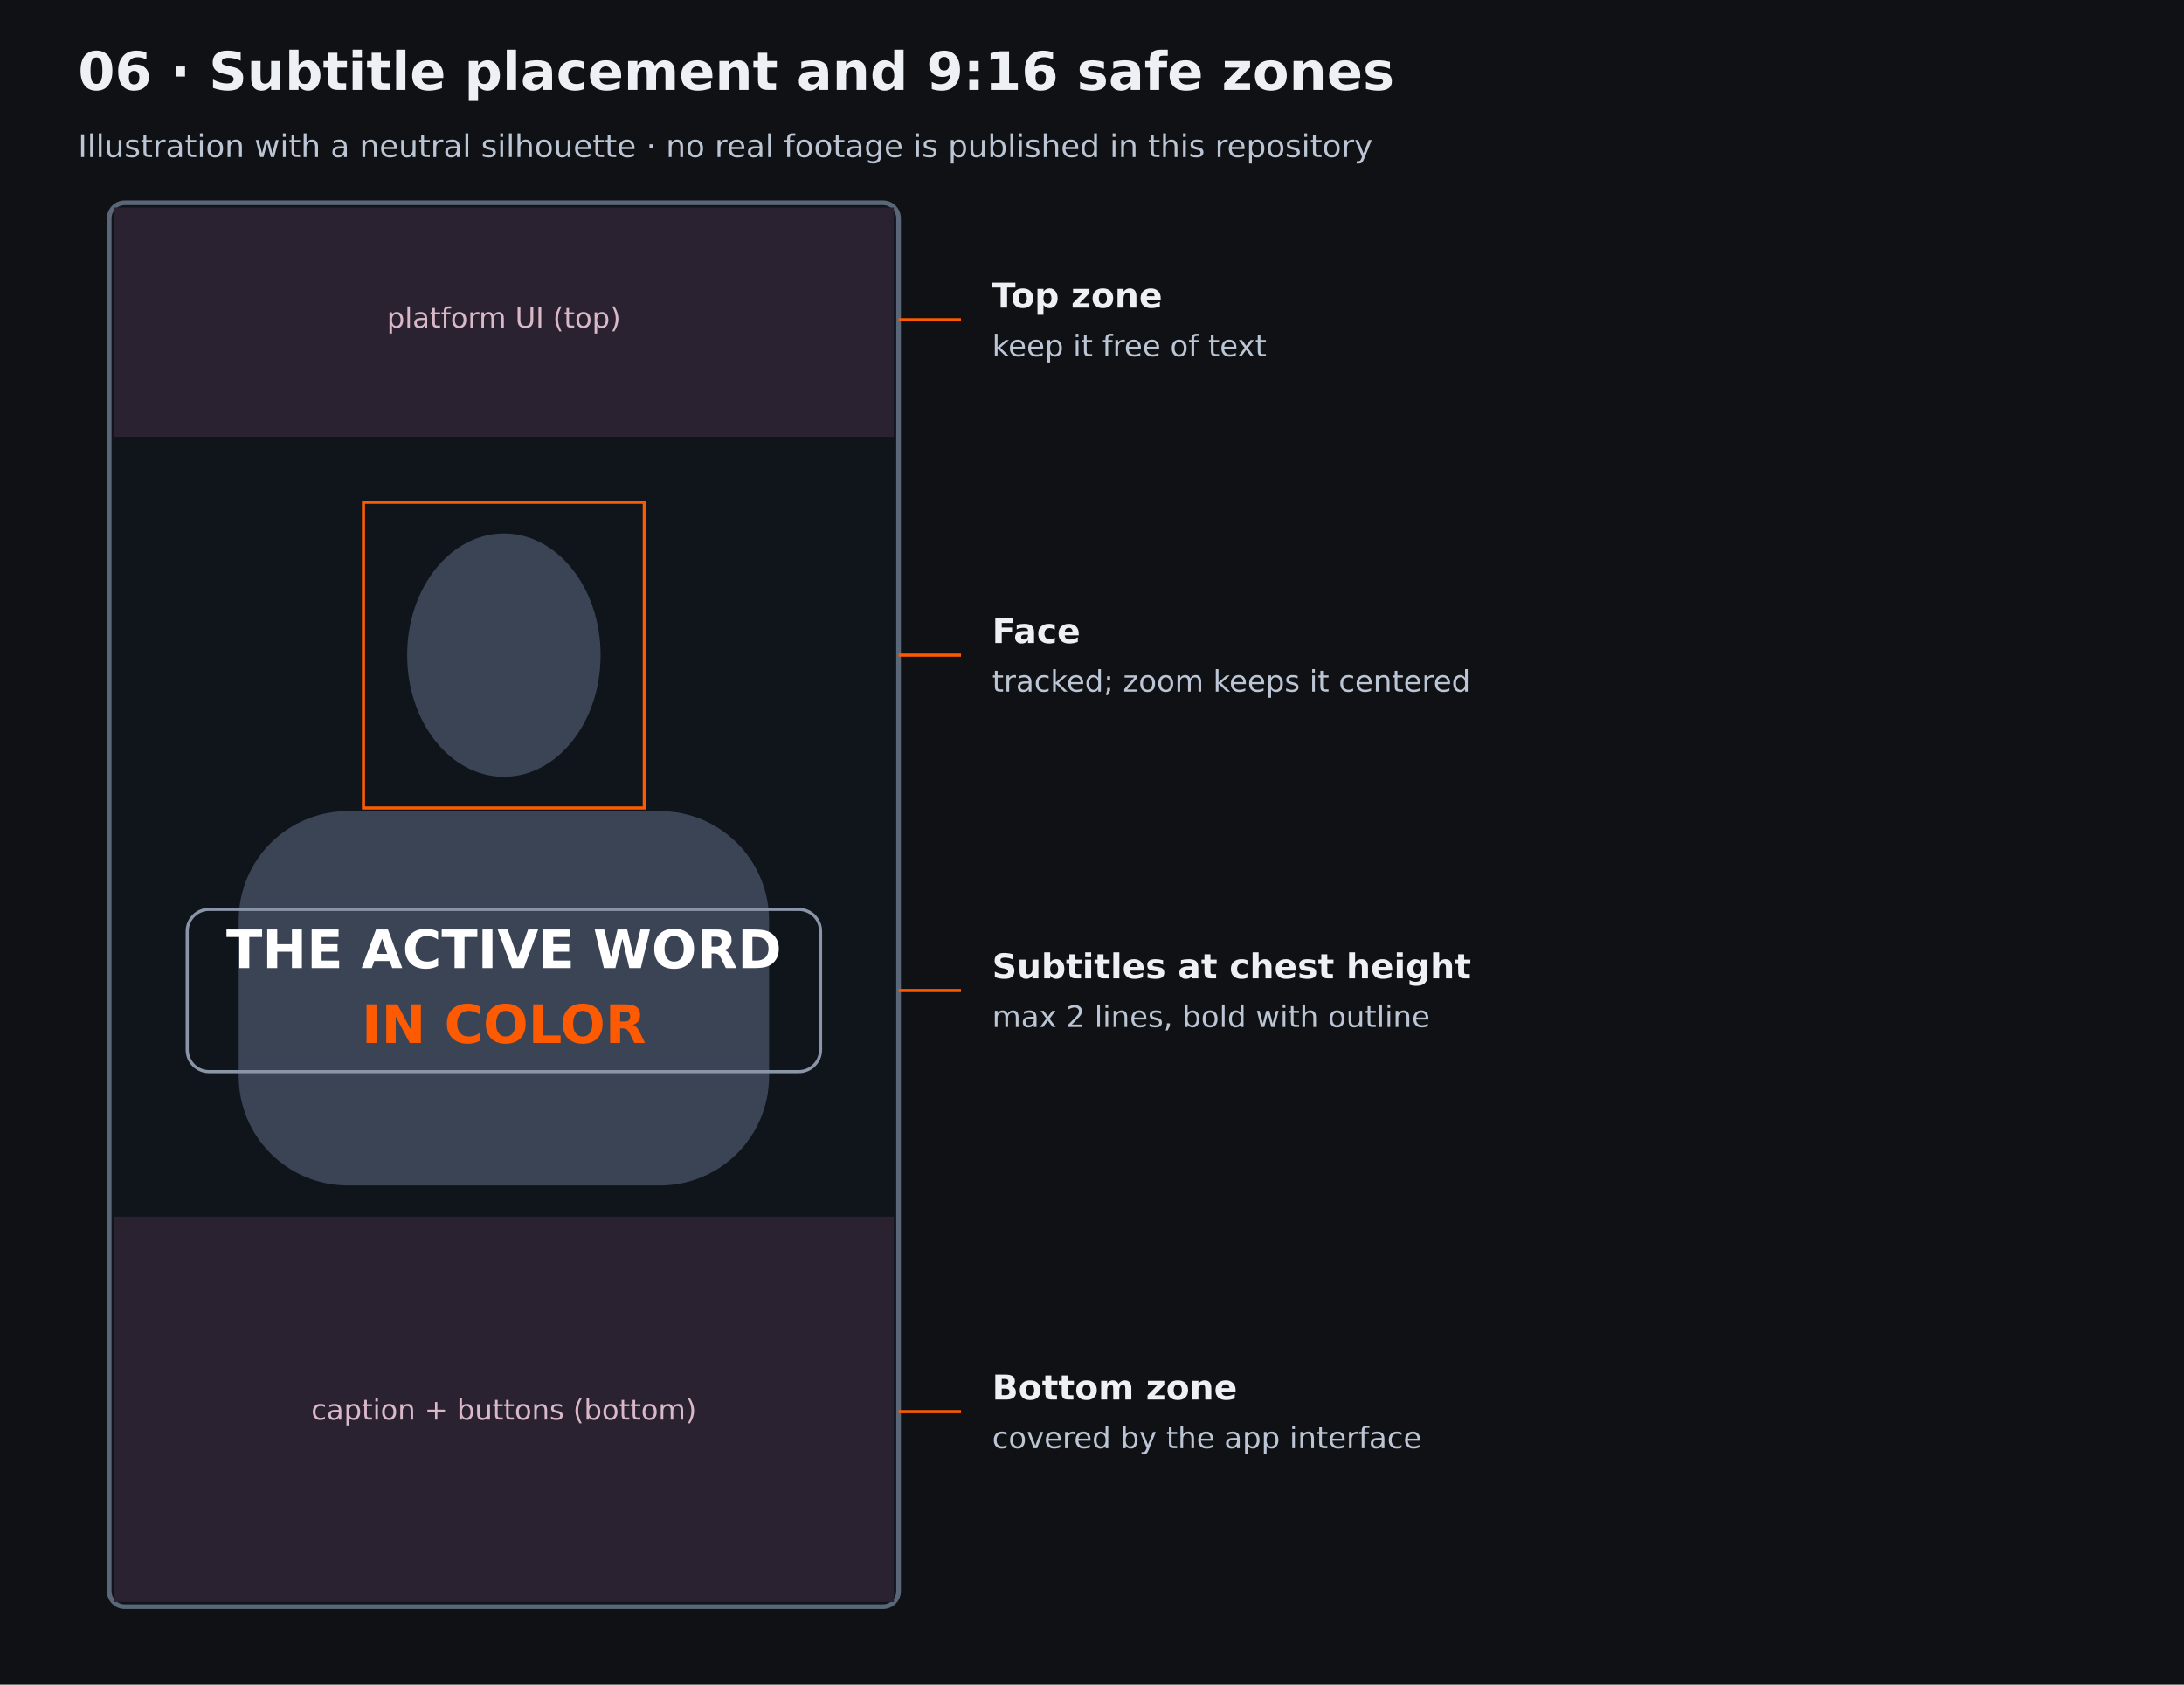
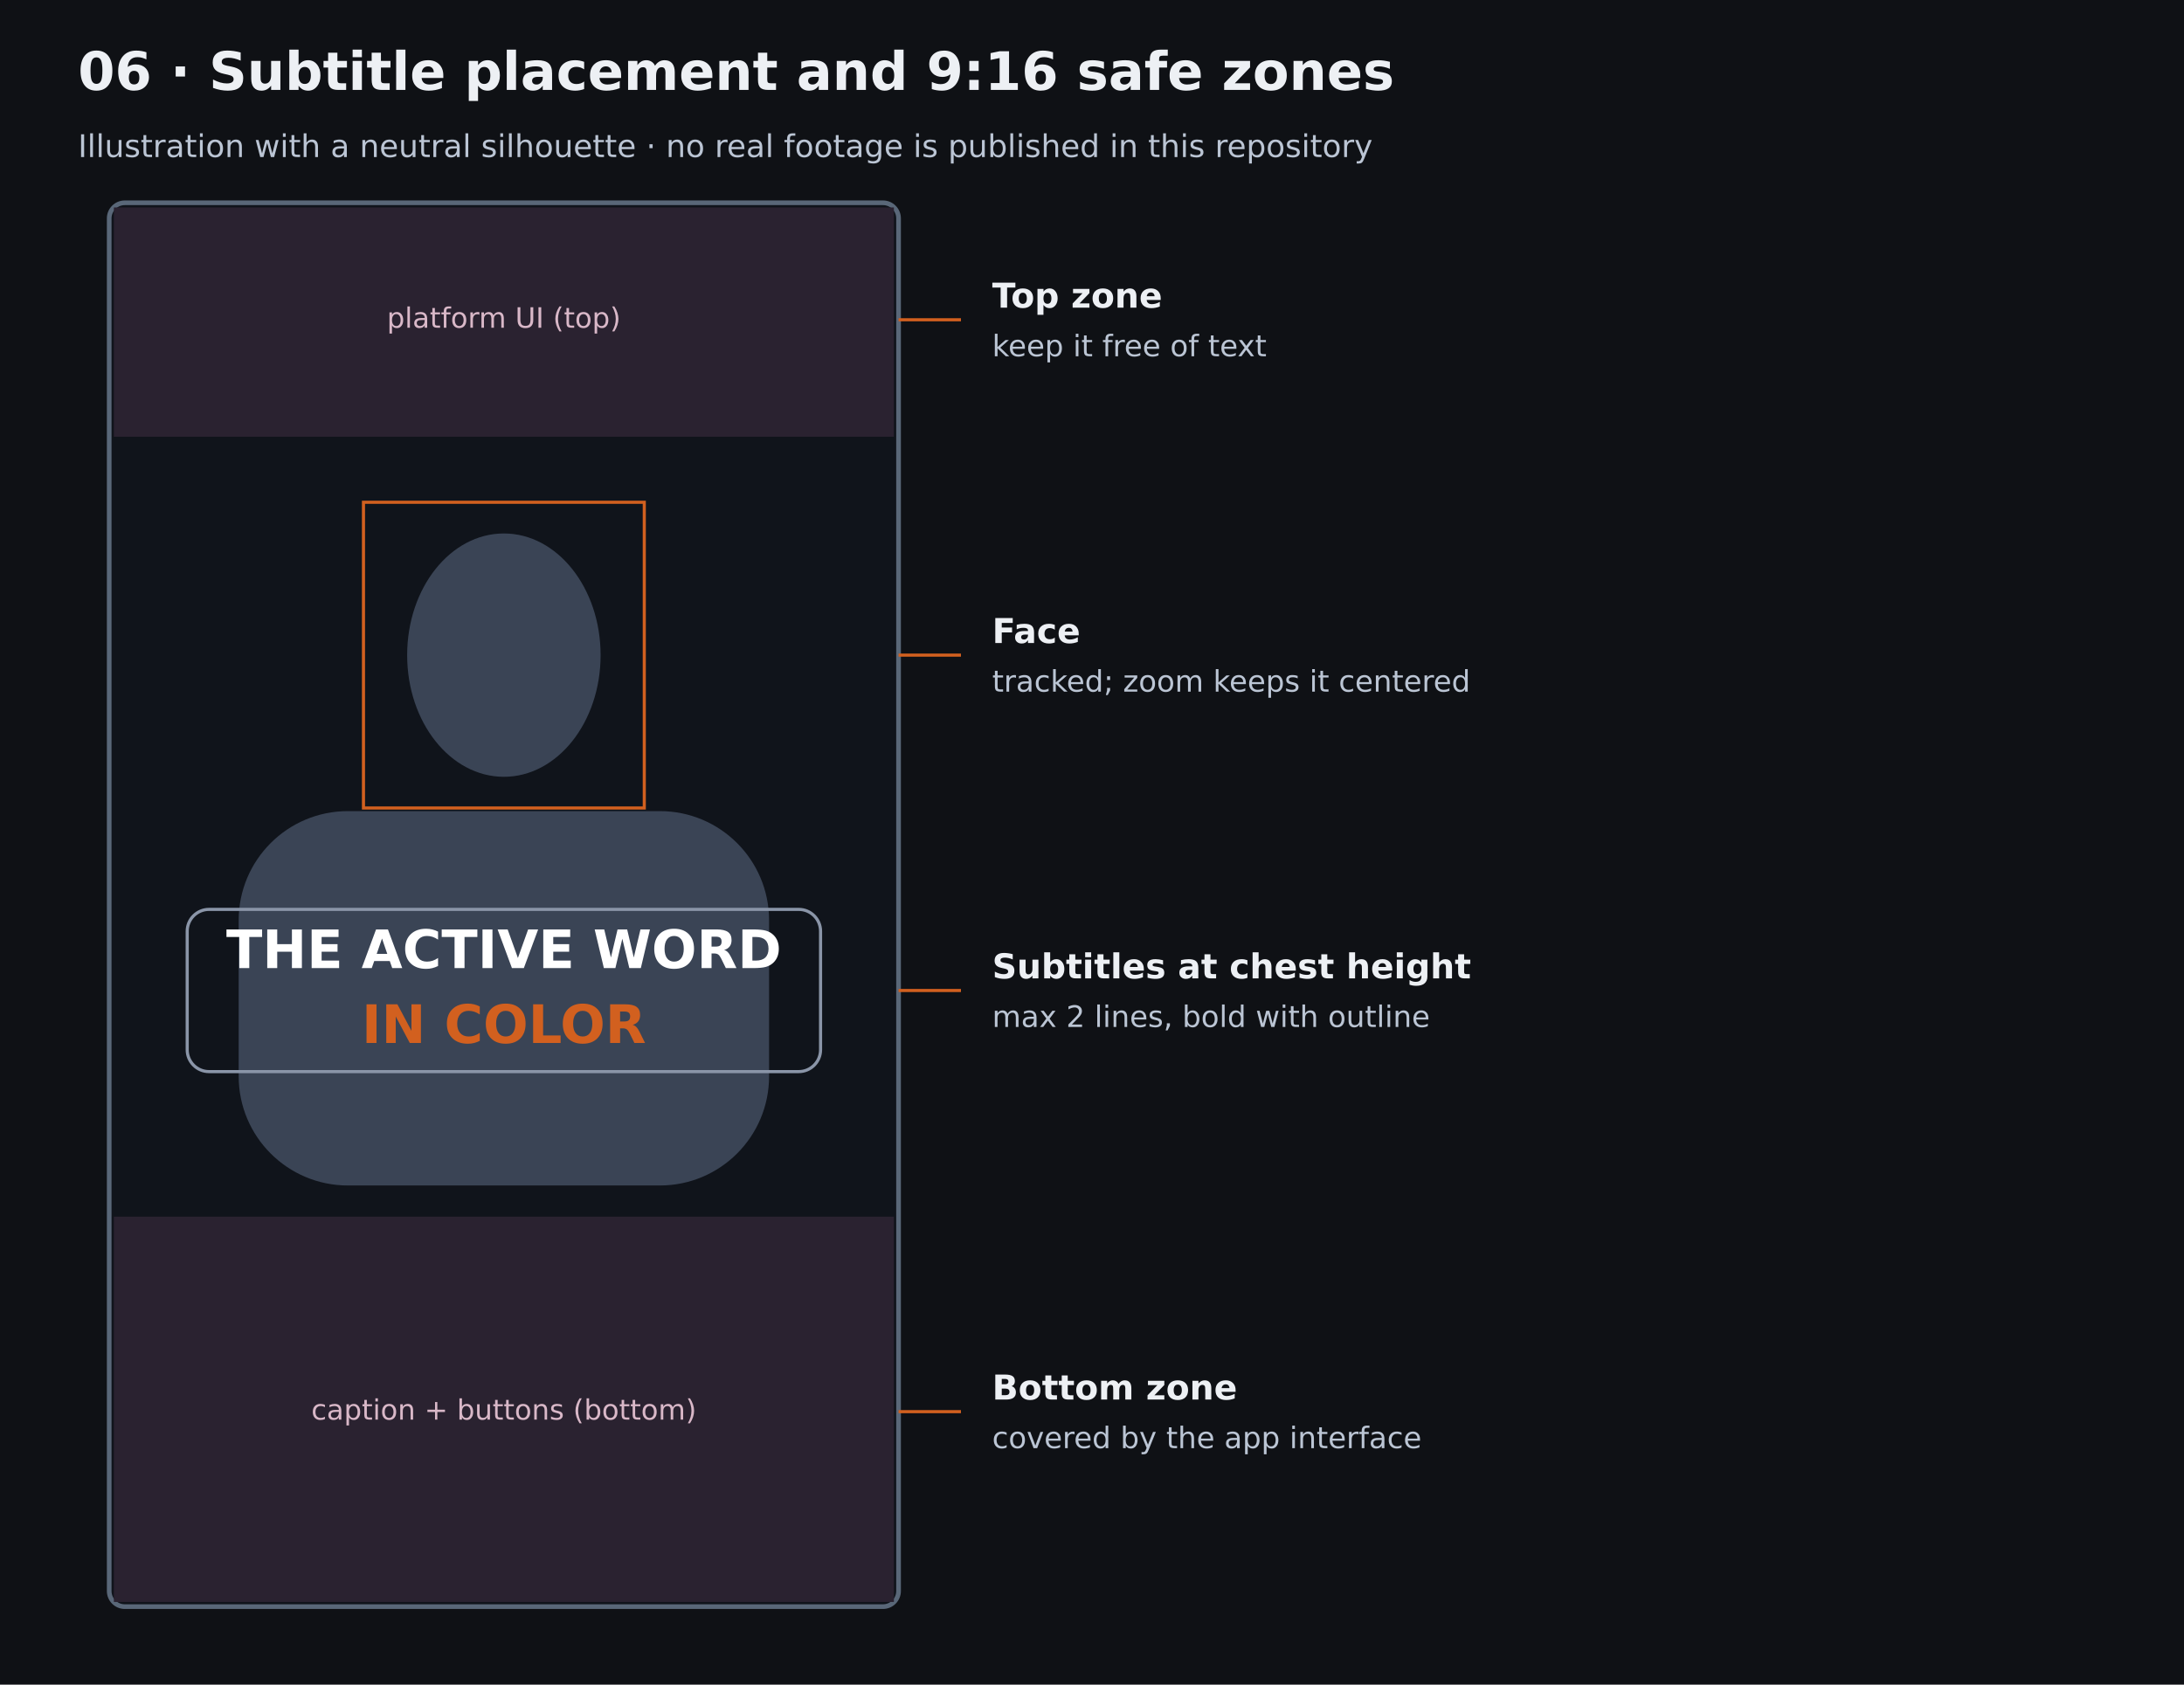
<svg xmlns="http://www.w3.org/2000/svg" width="1400" height="1080" viewBox="0 0 1400 1080" role="img">
  <rect width="1400" height="1080" fill="#0F1115" />
  <text x="50" y="48" dominant-baseline="middle" text-anchor="start" font-family="DejaVu Sans,sans-serif" font-size="34" font-weight="700" fill="#EDF0F4">06 · Subtitle placement and 9:16 safe zones</text>
  <text x="50" y="95" dominant-baseline="middle" text-anchor="start" font-family="DejaVu Sans,sans-serif" font-size="20" font-weight="400" fill="#BBC5D4">Illustration with a neutral silhouette · no real footage is published in this repository</text>
  <rect x="70" y="130" width="506" height="900" rx="10" fill="#10141B" stroke="#596778" stroke-width="3" />
  <rect x="73" y="133" width="500" height="147" fill="#2a2230" />
  <rect x="73" y="780" width="500" height="247" fill="#2a2230" />
  <text x="323.0" y="205" dominant-baseline="middle" text-anchor="middle" font-family="DejaVu Sans,sans-serif" font-size="18" font-weight="400" fill="#d9b8c8">platform UI (top)</text>
  <text x="323.0" y="905" dominant-baseline="middle" text-anchor="middle" font-family="DejaVu Sans,sans-serif" font-size="18" font-weight="400" fill="#d9b8c8">caption + buttons (bottom)</text>
  <ellipse cx="323.0" cy="420" rx="62" ry="78" fill="#3a4455" />
  <rect x="153.0" y="520" width="340" height="240" rx="70" fill="#3a4455" />
-   <rect x="233.0" y="322" width="180" height="196" fill="none" stroke="#FD5A02" stroke-width="2" />
+   <rect x="233.0" y="322" width="180" height="196" fill="none" stroke="#D2601F" stroke-width="2" />
  <rect x="120" y="583" width="406" height="104" rx="14" fill="none" stroke="#8a95a8" stroke-width="2" />
  <text x="323.0" y="611" dominant-baseline="middle" text-anchor="middle" font-family="DejaVu Sans,sans-serif" font-size="34" font-weight="700" fill="#FFFFFF">THE ACTIVE WORD</text>
-   <text x="323.0" y="659" dominant-baseline="middle" text-anchor="middle" font-family="DejaVu Sans,sans-serif" font-size="34" font-weight="700" fill="#FD5A02">IN COLOR</text>
-   <line x1="576" y1="205" x2="616" y2="205" stroke="#FD5A02" stroke-width="2" />
+   <text x="323.0" y="659" dominant-baseline="middle" text-anchor="middle" font-family="DejaVu Sans,sans-serif" font-size="34" font-weight="700" fill="#D2601F">IN COLOR</text>
+   <line x1="576" y1="205" x2="616" y2="205" stroke="#D2601F" stroke-width="2" />
  <text x="636" y="191" dominant-baseline="middle" text-anchor="start" font-family="DejaVu Sans,sans-serif" font-size="22" font-weight="700" fill="#EDF0F4">Top zone</text>
  <text x="636" y="223" dominant-baseline="middle" text-anchor="start" font-family="DejaVu Sans,sans-serif" font-size="19" font-weight="400" fill="#BBC5D4">keep it free of text</text>
-   <line x1="576" y1="420" x2="616" y2="420" stroke="#FD5A02" stroke-width="2" />
+   <line x1="576" y1="420" x2="616" y2="420" stroke="#D2601F" stroke-width="2" />
  <text x="636" y="406" dominant-baseline="middle" text-anchor="start" font-family="DejaVu Sans,sans-serif" font-size="22" font-weight="700" fill="#EDF0F4">Face</text>
  <text x="636" y="438" dominant-baseline="middle" text-anchor="start" font-family="DejaVu Sans,sans-serif" font-size="19" font-weight="400" fill="#BBC5D4">tracked; zoom keeps it centered</text>
-   <line x1="576" y1="635" x2="616" y2="635" stroke="#FD5A02" stroke-width="2" />
+   <line x1="576" y1="635" x2="616" y2="635" stroke="#D2601F" stroke-width="2" />
  <text x="636" y="621" dominant-baseline="middle" text-anchor="start" font-family="DejaVu Sans,sans-serif" font-size="22" font-weight="700" fill="#EDF0F4">Subtitles at chest height</text>
  <text x="636" y="653" dominant-baseline="middle" text-anchor="start" font-family="DejaVu Sans,sans-serif" font-size="19" font-weight="400" fill="#BBC5D4">max 2 lines, bold with outline</text>
-   <line x1="576" y1="905" x2="616" y2="905" stroke="#FD5A02" stroke-width="2" />
+   <line x1="576" y1="905" x2="616" y2="905" stroke="#D2601F" stroke-width="2" />
  <text x="636" y="891" dominant-baseline="middle" text-anchor="start" font-family="DejaVu Sans,sans-serif" font-size="22" font-weight="700" fill="#EDF0F4">Bottom zone</text>
  <text x="636" y="923" dominant-baseline="middle" text-anchor="start" font-family="DejaVu Sans,sans-serif" font-size="19" font-weight="400" fill="#BBC5D4">covered by the app interface</text>
</svg>
